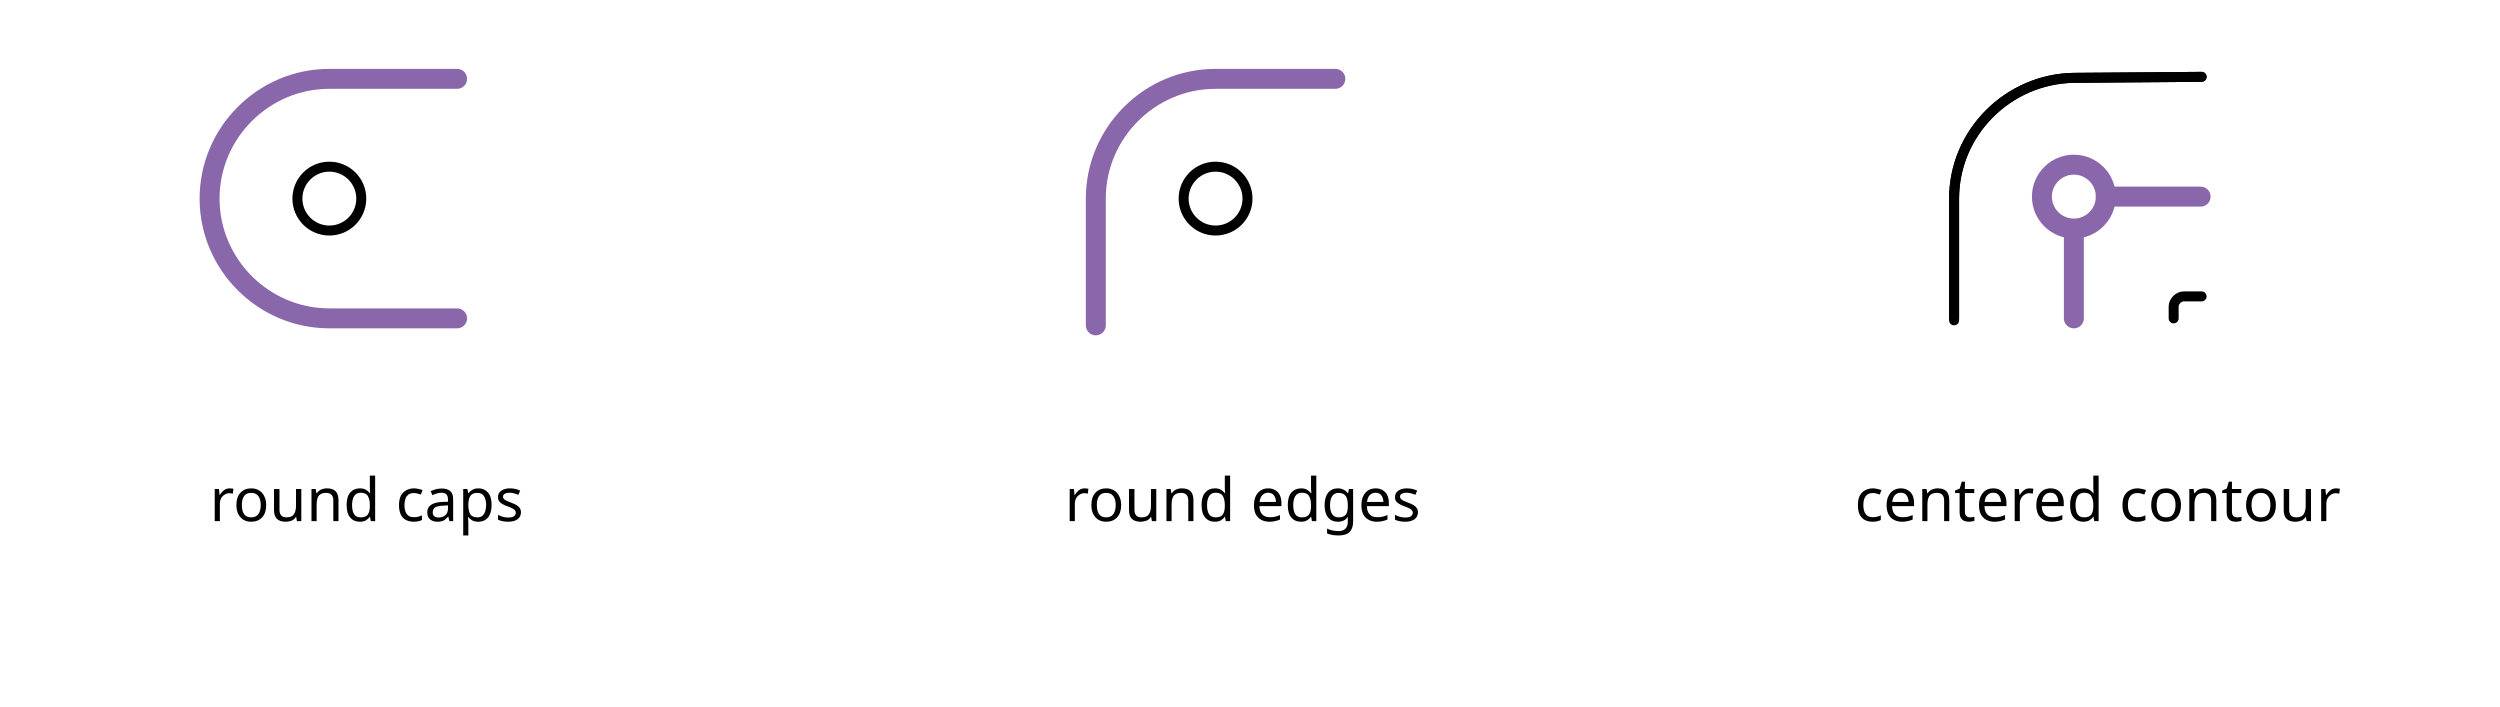
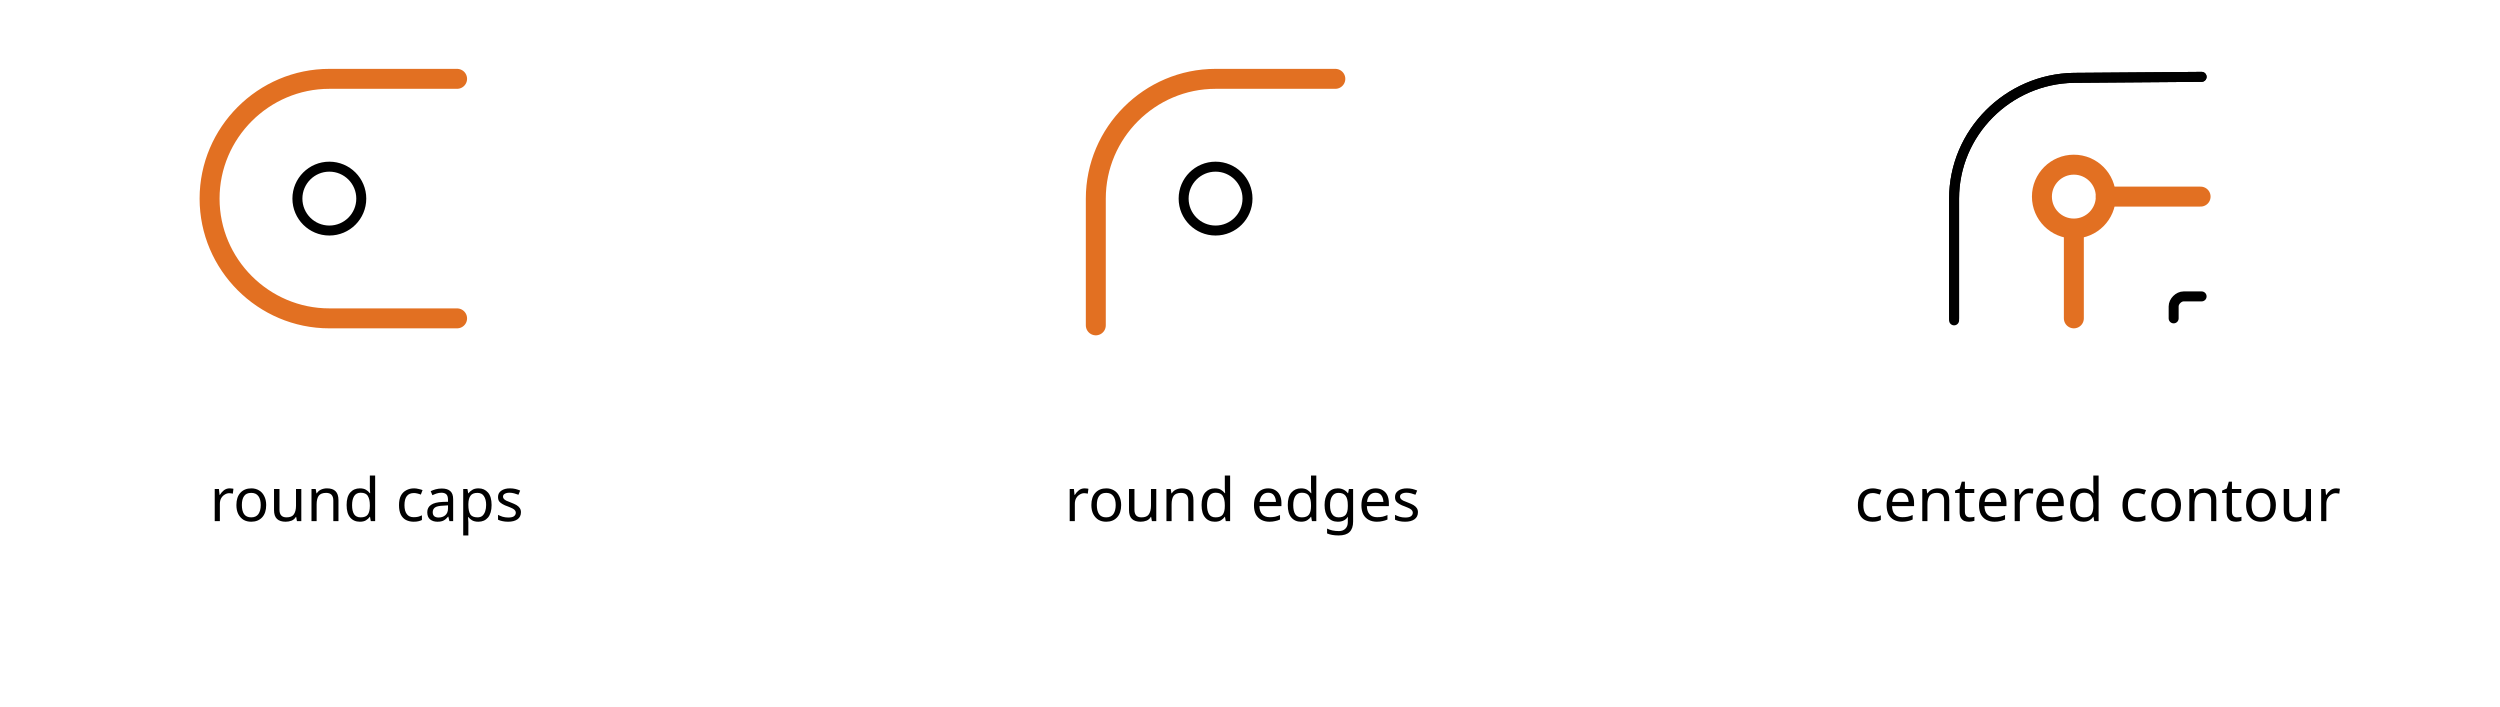
<svg xmlns="http://www.w3.org/2000/svg" version="1.1" id="Ebene_1" x="0px" y="0px" width="250.5px" height="70.8px" viewBox="0 0 250.5 70.8" enable-background="new 0 0 250.5 70.8" xml:space="preserve">
  <g>
-     <path fill="none" stroke="#8967AA" stroke-width="2" stroke-linecap="round" stroke-linejoin="round" stroke-miterlimit="10" d="   M45.8,31.9H33c-6.6,0-12-5.4-12-12l0,0c0-6.6,5.4-12,12-12h12.8" />
+     <path fill="none" stroke="#E27022" stroke-width="2" stroke-linecap="round" stroke-linejoin="round" stroke-miterlimit="10" d="   M45.8,31.9H33c-6.6,0-12-5.4-12-12l0,0c0-6.6,5.4-12,12-12h12.8" />
  </g>
  <circle fill="none" stroke="#000000" stroke-miterlimit="10" cx="33" cy="19.9" r="3.2" />
  <circle fill="none" stroke="#000000" stroke-miterlimit="10" cx="121.8" cy="19.9" r="3.2" />
  <g>
-     <path fill="none" stroke="#8967AA" stroke-width="2" stroke-linecap="round" stroke-linejoin="round" stroke-miterlimit="10" d="   M109.8,32.6V19.9c0-6.6,5.4-12,12-12h12" />
+     <path fill="none" stroke="#E27022" stroke-width="2" stroke-linecap="round" stroke-linejoin="round" stroke-miterlimit="10" d="   M109.8,32.6V19.9c0-6.6,5.4-12,12-12h12" />
  </g>
  <g>
    <path fill="none" stroke="#000000" stroke-linecap="round" stroke-linejoin="round" stroke-miterlimit="10" d="M195.8,31.9v-12   c0-6.6,5.4-12,12-12.1l12.8-0.1" />
  </g>
-   <circle fill="none" stroke="#8967AA" stroke-width="2" stroke-miterlimit="10" cx="207.8" cy="19.7" r="3.2" />
+   <circle fill="none" stroke="#E27022" stroke-width="2" stroke-miterlimit="10" cx="207.8" cy="19.7" r="3.2" />
  <g>
    <path fill="none" stroke="#000000" stroke-linecap="round" stroke-linejoin="round" stroke-miterlimit="10" d="M195.8,32.1V19.9   c0-6.6,5.4-12,12-12.1l12.8-0.1" />
  </g>
  <g>
    <path fill="none" stroke="#000000" stroke-linecap="round" stroke-linejoin="round" stroke-miterlimit="10" d="M217.8,31.9v-1.2   c0-0.5,0.5-1,1-1h1.8" />
  </g>
-   <line fill="none" stroke="#8967AA" stroke-width="2" stroke-linecap="round" stroke-linejoin="round" stroke-miterlimit="10" x1="211" y1="19.7" x2="220.5" y2="19.7" />
-   <line fill="none" stroke="#8967AA" stroke-width="2" stroke-linecap="round" stroke-linejoin="round" stroke-miterlimit="10" x1="207.8" y1="23" x2="207.8" y2="31.9" />
-   <text transform="matrix(1 0 0 1 21 52.2148)" font-family="'SourceSansPro-Regular'" font-size="6">round caps</text>
-   <text transform="matrix(1 0 0 1 106.668 52.2148)" font-family="'SourceSansPro-Regular'" font-size="6">round edges</text>
-   <text transform="matrix(1 0 0 1 185.832 52.2148)" font-family="'SourceSansPro-Regular'" font-size="6">centered contour</text>
+   <line fill="none" stroke="#E27022" stroke-width="2" stroke-linecap="round" stroke-linejoin="round" stroke-miterlimit="10" x1="211" y1="19.7" x2="220.5" y2="19.7" />
+   <line fill="none" stroke="#E27022" stroke-width="2" stroke-linecap="round" stroke-linejoin="round" stroke-miterlimit="10" x1="207.8" y1="23" x2="207.8" y2="31.9" />
+   <text transform="matrix(1 0 0 1 21 52.2144)" font-family="'SourceSansPro-Regular'" font-size="6">round caps</text>
+   <text transform="matrix(1 0 0 1 106.668 52.2144)" font-family="'SourceSansPro-Regular'" font-size="6">round edges</text>
+   <text transform="matrix(1 0 0 1 185.832 52.2144)" font-family="'SourceSansPro-Regular'" font-size="6">centered contour</text>
</svg>
